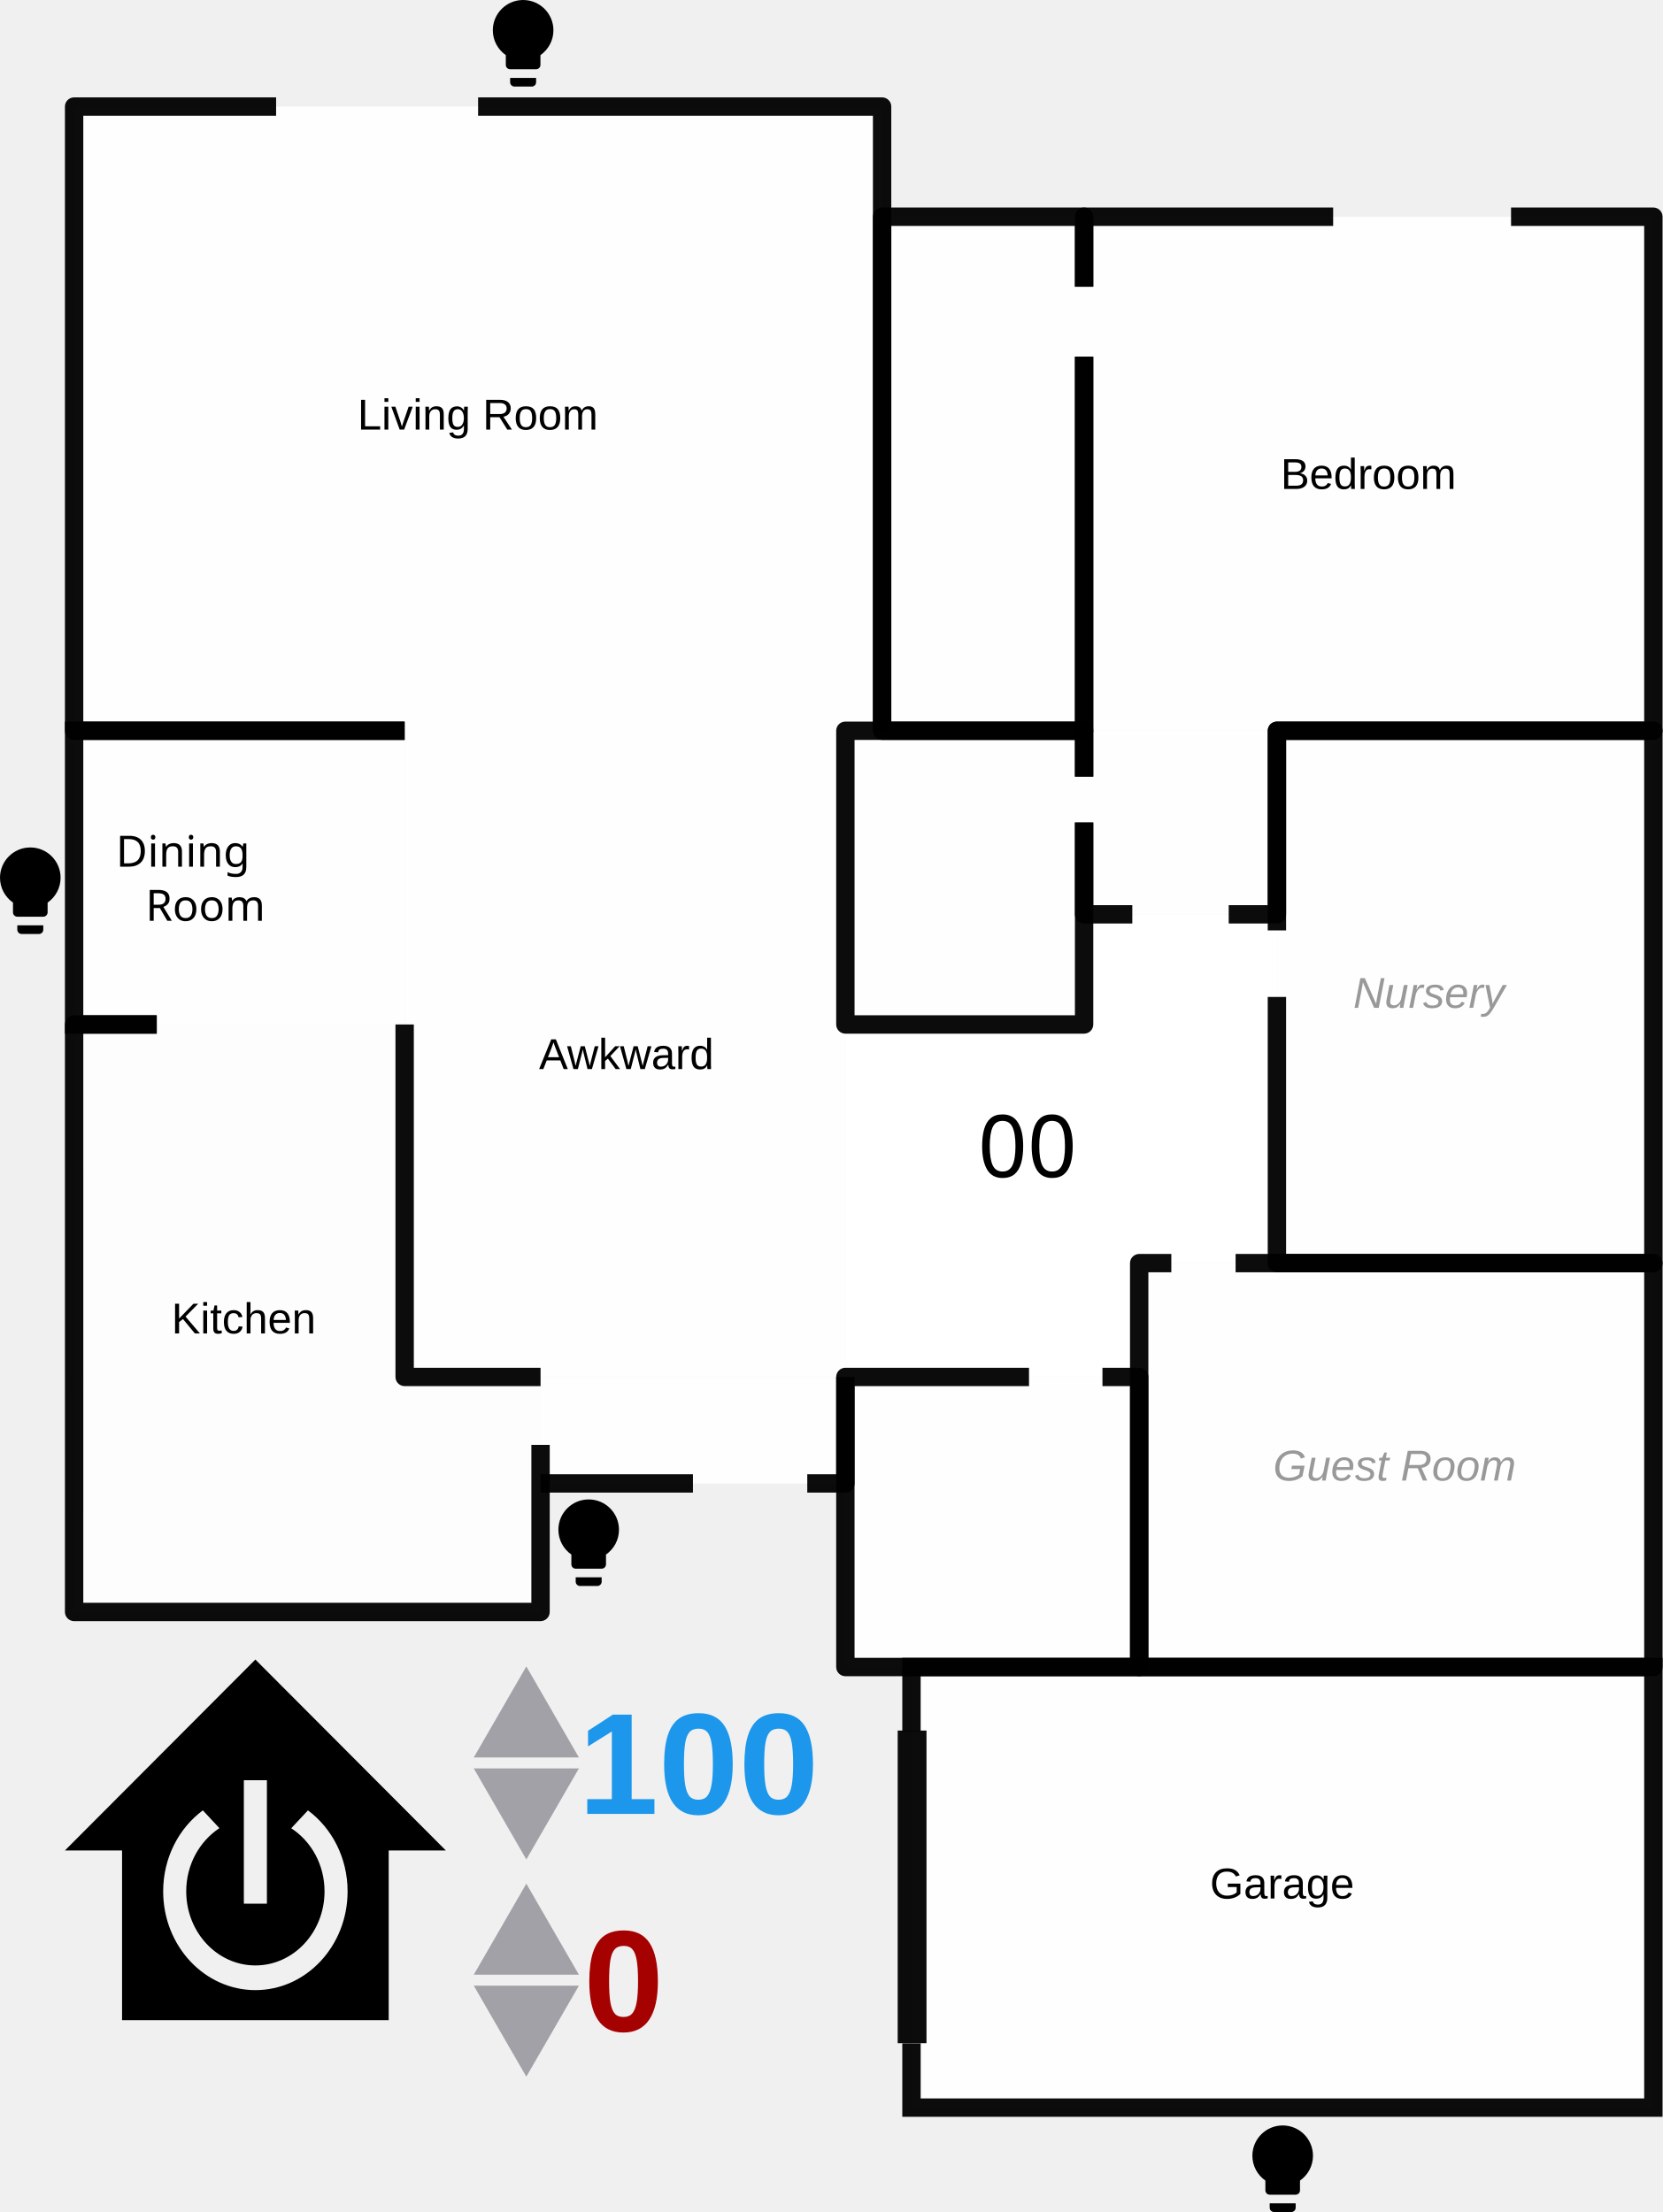
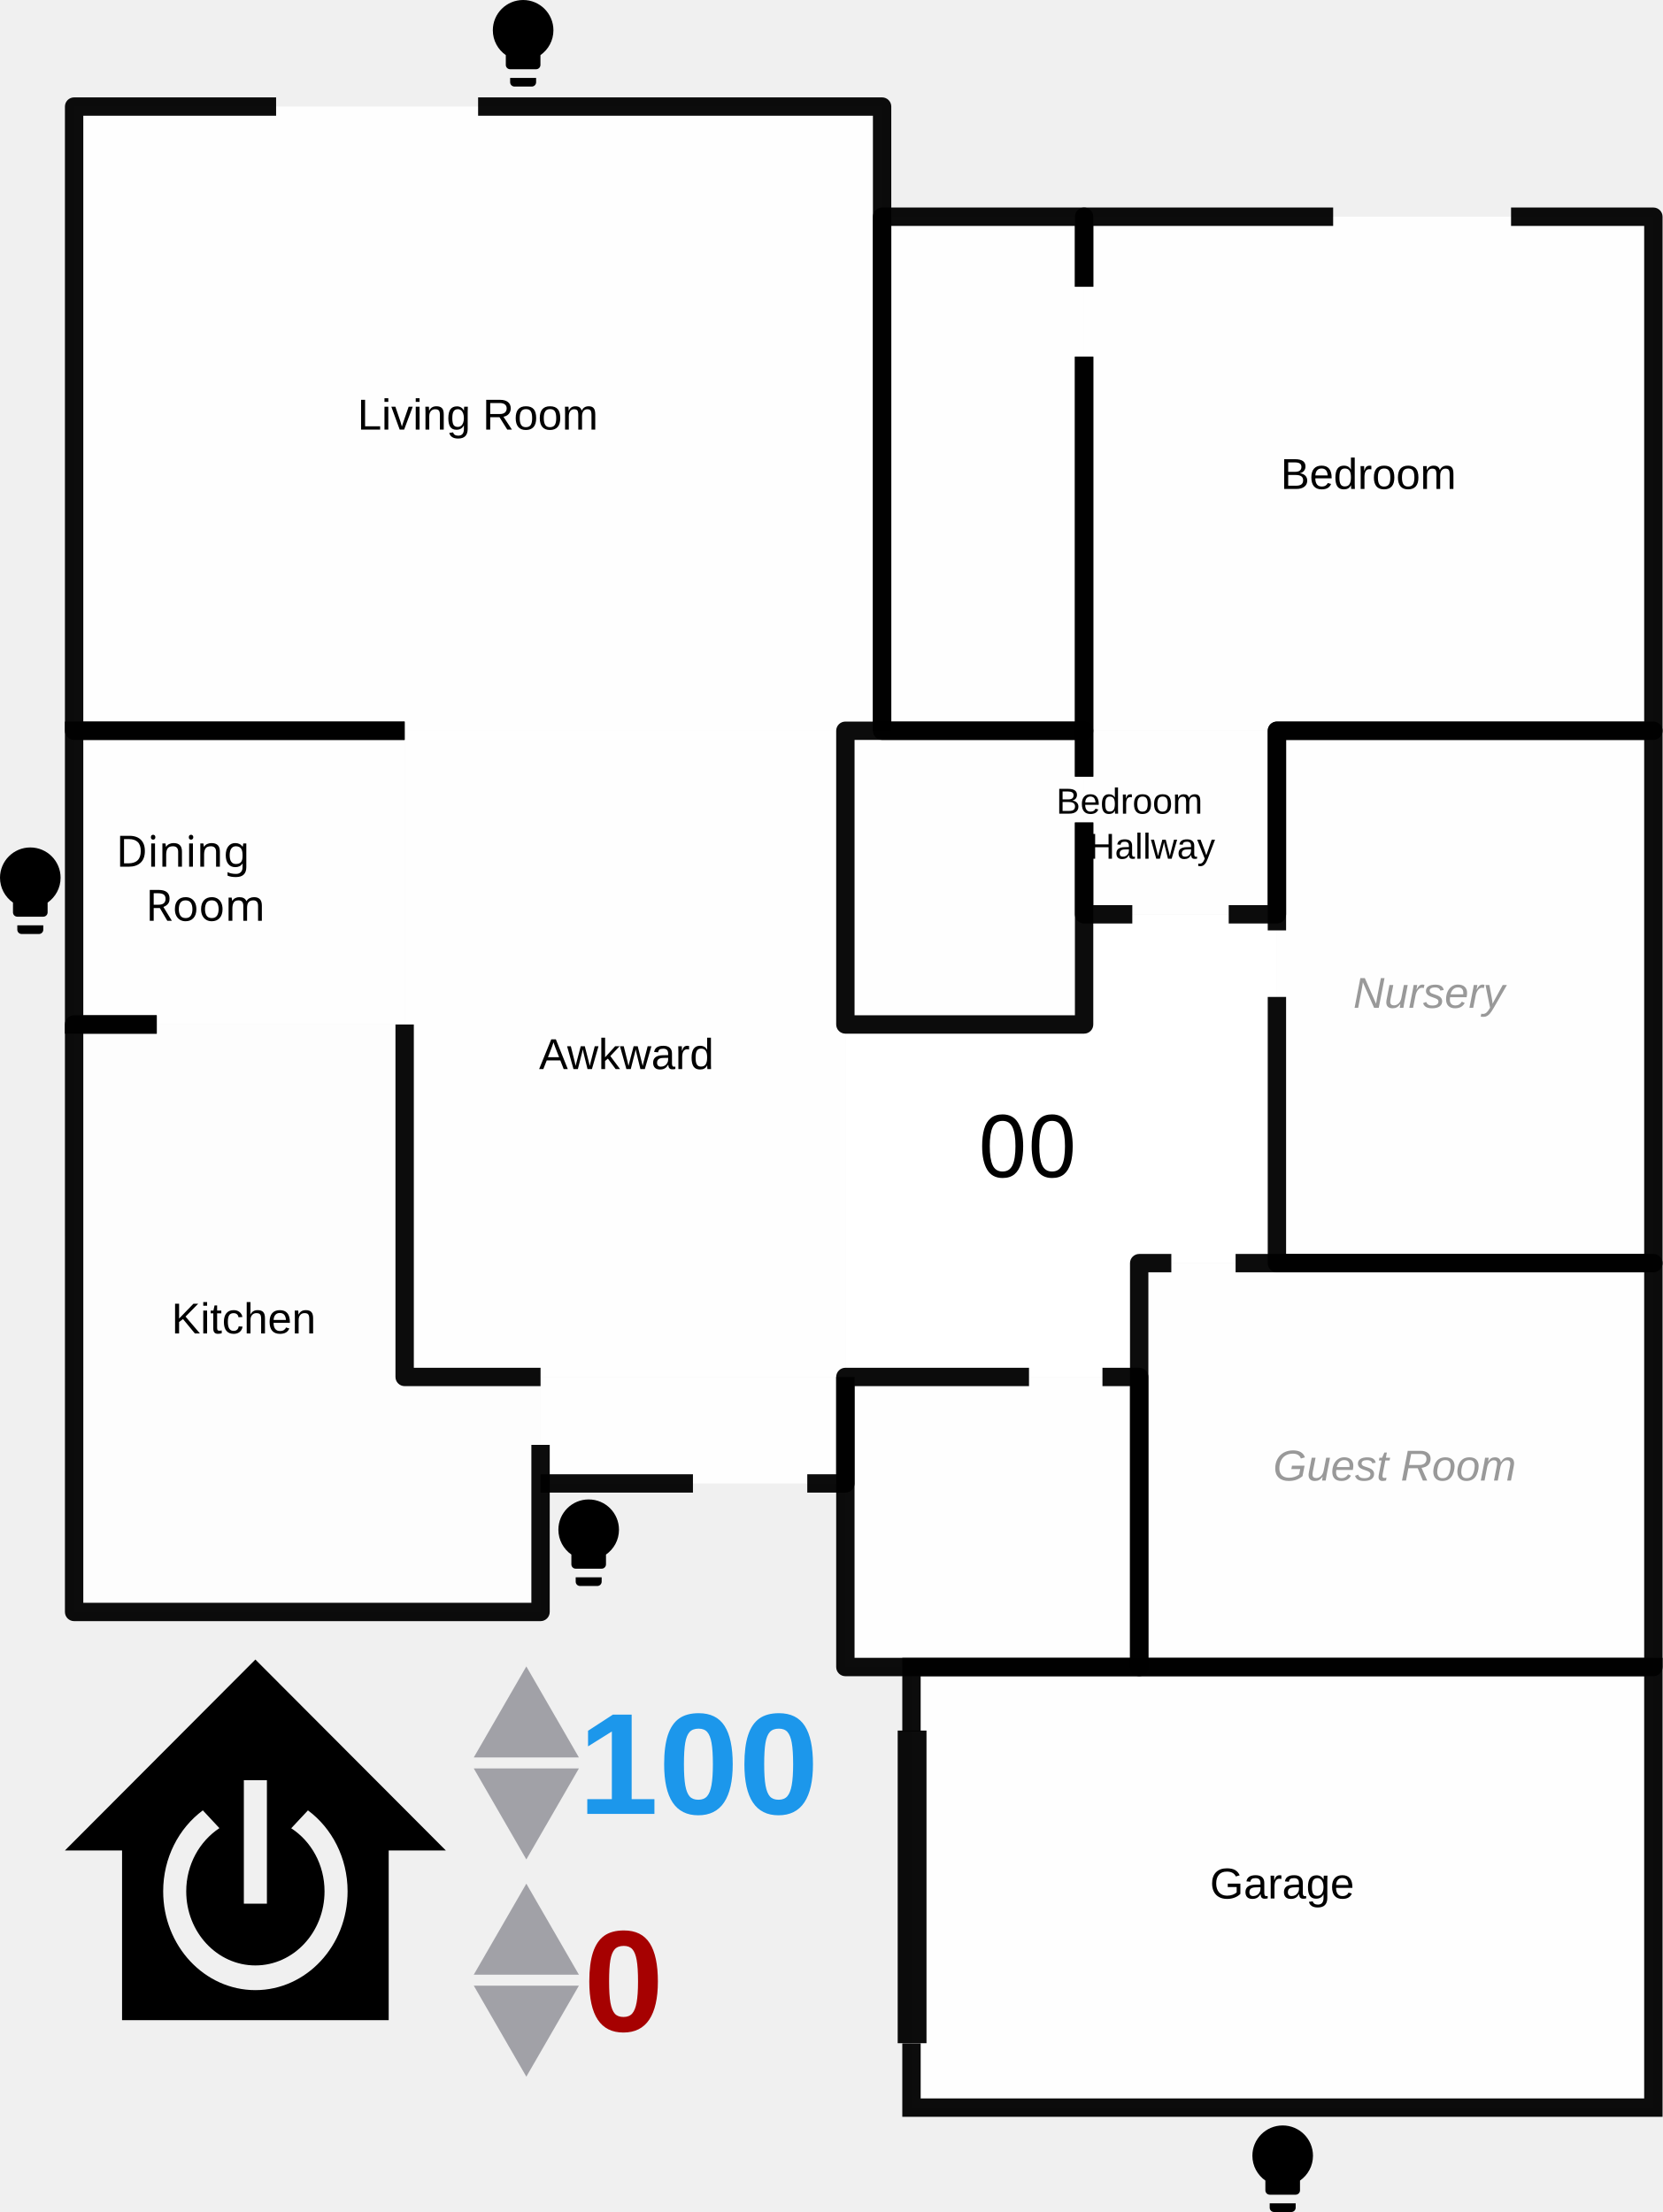
<svg xmlns="http://www.w3.org/2000/svg" width="576.137" height="766.756" viewBox="0 0 576.137 766.756" id="svg2" version="1.1">
  <defs id="defs4" />
  <path id="light.living_room_lights_level" d="m 25.682,36.937 280,0 0,216.364 -280,0 z" style="opacity:0.95;fill:#ffffff;fill-opacity:0.997;stroke:none;stroke-width:0.625;stroke-linejoin:round;stroke-miterlimit:4;stroke-dasharray:none;stroke-dashoffset:0;stroke-opacity:1" />
  <path style="display:inline;opacity:0.95;fill:#ffffff;fill-opacity:0.997;stroke:none;stroke-width:0.625;stroke-linejoin:round;stroke-miterlimit:4;stroke-dasharray:none;stroke-dashoffset:0;stroke-opacity:1" d="m 187.323,477.301 105.631,0 0,36.909 -105.636,0 z" id="switch.entry_lights_door" />
  <path style="display:inline;opacity:0.95;fill:#ffffff;fill-opacity:0.997;stroke:none;stroke-width:0.625;stroke-linejoin:round;stroke-miterlimit:4;stroke-dasharray:none;stroke-dashoffset:0;stroke-opacity:1" d="m 292.955,253.301 0,224 -152.727,0 c 0,-74.667 0,-149.333 0,-224 z" id="light.awkward_lights_level" />
  <path style="display:inline;opacity:0.95;fill:#ffffff;fill-opacity:0.997;stroke:none;stroke-width:0.625;stroke-linejoin:round;stroke-miterlimit:4;stroke-dasharray:none;stroke-dashoffset:0;stroke-opacity:1" d="m 315.864,577.846 257.091,0 0,152.727 -257.09,0 0,-65.109 z" id="garage_area" />
  <path style="display:inline;opacity:0.95;fill:#ffffff;fill-opacity:0.997;stroke:none;stroke-width:0.625;stroke-linejoin:round;stroke-miterlimit:4;stroke-dasharray:none;stroke-dashoffset:0;stroke-opacity:1" d="m 375.682,355.119 -82.727,0 0,-101.818 82.727,0 c 0,33.939 0,67.879 0,101.818 z" id="switch.closet_light" />











+ 
0"
       sodipodi:nodetypes="ccccc"
       inkscape:label="MasterCloset" /&gt;
    <path style="display:inline;opacity:0.95;fill:#ffffff;fill-opacity:0.997;stroke:none;stroke-width:0.625;stroke-linejoin:round;stroke-miterlimit:4;stroke-dasharray:none;stroke-dashoffset:0;stroke-opacity:1" d="m 375.682,253.301 0,-178.182 197.273,0 0,178.182 c -65.758,0 -131.515,0 -197.273,0 z" id="light.bedroom_lights_level" />
  <path id="switch.master_hall_light" d="" style="fill:#ff0000;fill-opacity:1;stroke:none;stroke-opacity:1" />
+ 











m 94.12433,591.99663 0,6.25 -6.562498,0 0,-6.25 z"
       style="display:inline;opacity:0.95;fill:none;fill-opacity:1;stroke:none;stroke-width:0.625;stroke-linejoin:round;stroke-miterlimit:4;stroke-dasharray:none;stroke-dashoffset:0;stroke-opacity:1"
       transform="translate(-52.87433,-570.43413)"
       inkscape:label="#path5754" /&gt;
    <path style="display:inline;opacity:0.95;fill:#ffffff;fill-opacity:0.997;stroke:none;stroke-width:0.625;stroke-linejoin:round;stroke-miterlimit:4;stroke-dasharray:none;stroke-dashoffset:0;stroke-opacity:1" d="m 305.682,75.119 70,0 0,178.182 -70,0 z" id="light.bathroom_lights_level" />
  <path style="display:inline;opacity:0.95;fill:#ffffff;fill-opacity:0.953;stroke:none;stroke-width:0.625;stroke-linejoin:round;stroke-miterlimit:4;stroke-dasharray:none;stroke-dashoffset:0;stroke-opacity:1" d="m 442.5,253.301 130.455,0 0,184.545 -130.455,0 z" id="switch.game_room_light" />











+ 
0"
       sodipodi:nodetypes="ccccc"
       inkscape:label="GameRoom" /&gt;
    <path style="display:inline;opacity:0.95;fill:#ffffff;fill-opacity:0.997;stroke:none;stroke-width:0.625;stroke-linejoin:round;stroke-miterlimit:4;stroke-dasharray:none;stroke-dashoffset:0;stroke-opacity:1" d="m 394.773,437.846 178.182,0 0,140 -178.182,0 z" id="switch.guest_room_light" />
+ 











0"
       sodipodi:nodetypes="ccccc"
       inkscape:label="GuestRoom" /&gt;
    <path style="display:inline;opacity:0.95;fill:#ffffff;fill-opacity:0.997;stroke:none;stroke-width:0.625;stroke-linejoin:round;stroke-miterlimit:4;stroke-dasharray:none;stroke-dashoffset:0;stroke-opacity:1" d="m 292.955,477.301 c 37.386,0 67.818,0 101.818,0 l 0,100.545 -101.818,0 z" id="switch.guest_bath_light" />











+ 
0"
       sodipodi:nodetypes="ccccc"
       inkscape:label="#rect4171" /&gt;
    <path style="fill:#ffffff;fill-opacity:0.997;fill-rule:evenodd;stroke:none;stroke-width:1px;stroke-linecap:butt;stroke-linejoin:miter;stroke-opacity:1" d="m 292.955,477.301 101.818,0 0,-39.455 47.727,0 0,-120.909 -66.818,0 0,38.182 -82.727,0 z" id="light.hallway_lights_level" />
-   <path style="display:inline;opacity:0.95;fill:#ffffff;fill-opacity:0.997;stroke:none;stroke-width:0.625;stroke-linecap:square;stroke-linejoin:miter;stroke-miterlimit:4;stroke-dasharray:none;stroke-dashoffset:0;stroke-opacity:1" d="m 375.682,253.301 66.818,0 0,63.636 -66.818,0 z" id="switch.master_hall_lights" />
+   <path style="display:inline;opacity:0.95;fill:#ffffff;fill-opacity:0.997;stroke:none;stroke-width:0.625;stroke-linecap:square;stroke-linejoin:miter;stroke-miterlimit:4;stroke-dasharray:none;stroke-dashoffset:0;stroke-opacity:1" d="m 375.682,253.301 66.818,0 0,63.636 -66.818,0 z" id="switch.bedroom_hallway" />
  <path style="display:inline;opacity:0.95;fill:#ffffff;fill-opacity:0.997;stroke:none;stroke-width:0.625;stroke-linejoin:round;stroke-miterlimit:4;stroke-dasharray:none;stroke-dashoffset:0;stroke-opacity:1" d="m 25.682,253.301 114.545,0 0,101.818 -114.545,0 z" id="light.dining_room_lights_level" />
  <path style="opacity:0.95;fill:#000000;fill-opacity:0.997;stroke:none;stroke-width:6.364;stroke-linecap:square;stroke-linejoin:miter;stroke-miterlimit:4;stroke-dasharray:none;stroke-dashoffset:0;stroke-opacity:1" d="m 311.083,599.873 9.984,0 0,108.374 -9.984,0 z" id="cover.garage" />
  <path d="m 204,519.756 a 10.5,10.5 0 0 0 -10.5,10.5 c 0,3.57 1.785,6.705 4.5,8.61 l 0,3.39 a 1.5,1.5 0 0 0 1.5,1.5 l 9,0 a 1.5,1.5 0 0 0 1.5,-1.5 l 0,-3.39 c 2.715,-1.905 4.5,-5.04 4.5,-8.61 a 10.5,10.5 0 0 0 -10.5,-10.5 m -4.5,28.5 a 1.5,1.5 0 0 0 1.5,1.5 l 6,0 a 1.5,1.5 0 0 0 1.5,-1.5 l 0,-1.5 -9,0 0,1.5 z" id="switch.entry_lights_porch" />
  <path d="m 181.284,0 a 10.5,10.5 0 0 0 -10.5,10.5 c 0,3.57 1.785,6.705 4.5,8.61 l 0,3.39 a 1.5,1.5 0 0 0 1.5,1.5 l 9,0 a 1.5,1.5 0 0 0 1.5,-1.5 l 0,-3.39 c 2.715,-1.905 4.5,-5.04 4.5,-8.61 a 10.5,10.5 0 0 0 -10.5,-10.5 m -4.5,28.5 a 1.5,1.5 0 0 0 1.5,1.5 l 6,0 a 1.5,1.5 0 0 0 1.5,-1.5 l 0,-1.5 -9,0 0,1.5 z" id="switch.patio_light_switch" />
  <path d="m 88.5,575.256 -66,66.176 19.799,0 0,58.824 92.401,0 0,-58.824 19.799,0 -66,-66.176 z m -3.995,41.839 7.99,0 0,42.794 -7.99,0 0,-42.794 z m -14.219,10.441 5.751,6.163 c -6.87,4.536 -11.503,12.625 -11.503,21.911 a 23.965,25.677 0 0 0 23.965,25.677 23.965,25.677 0 0 0 23.965,-25.677 c 0,-9.287 -4.633,-17.376 -11.543,-21.869 l 5.792,-6.205 c 8.308,6.163 13.741,16.434 13.741,28.075 a 31.954,34.236 0 0 1 -31.954,34.236 31.954,34.236 0 0 1 -31.954,-34.236 c 0,-11.64 5.433,-21.912 13.741,-28.075 z" id="shut_down" />
  <path style="display:inline;opacity:0.95;fill:#ffffff;fill-opacity:0.941;stroke:none;stroke-width:0.625;stroke-linejoin:round;stroke-miterlimit:4;stroke-dasharray:none;stroke-dashoffset:0;stroke-opacity:1" d="m 25.687,477.301 -0.005,-122.182 114.545,0 0,122.182 47.096,0 -0.005,81.455 -161.636,0 z" id="light.kitchen_lights_level" />
  <path style="color:#000000;font-style:normal;font-variant:normal;font-weight:normal;font-stretch:normal;font-size:medium;line-height:normal;font-family:sans-serif;text-indent:0;text-align:start;text-decoration:none;text-decoration-line:none;text-decoration-style:solid;text-decoration-color:#000000;letter-spacing:normal;word-spacing:normal;text-transform:none;direction:ltr;block-progression:tb;writing-mode:lr-tb;baseline-shift:baseline;text-anchor:start;white-space:normal;clip-rule:nonzero;display:inline;overflow:visible;visibility:visible;opacity:0.95;isolation:auto;mix-blend-mode:normal;color-interpolation:sRGB;color-interpolation-filters:linearRGB;solid-color:#000000;solid-opacity:1;fill:#000000;fill-opacity:1;fill-rule:nonzero;stroke:none;stroke-width:6.364;stroke-linecap:butt;stroke-linejoin:round;stroke-miterlimit:4;stroke-dasharray:none;stroke-dashoffset:0;stroke-opacity:1;color-rendering:auto;image-rendering:auto;shape-rendering:auto;text-rendering:auto;enable-background:accumulate" d="m 25.682,33.756 a 3.182,3.182 0 0 0 -3.182,3.182 l 0,216.363 a 3.182,3.182 0 0 0 3.182,3.182 l 114.545,0 0,-6.363 -111.363,0 0,-210 66.818,0 0,-6.363 -70,0 z m 140,0 0,6.363 70,0 66.818,0 0,213.182 6.363,0 0,-216.363 a 3.182,3.182 0 0 0 -3.182,-3.182 l -70,0 -70,0 z" id="path5716" />
  <path style="color:#000000;font-style:normal;font-variant:normal;font-weight:normal;font-stretch:normal;font-size:medium;line-height:normal;font-family:sans-serif;text-indent:0;text-align:start;text-decoration:none;text-decoration-line:none;text-decoration-style:solid;text-decoration-color:#000000;letter-spacing:normal;word-spacing:normal;text-transform:none;direction:ltr;block-progression:tb;writing-mode:lr-tb;baseline-shift:baseline;text-anchor:start;white-space:normal;clip-rule:nonzero;display:inline;overflow:visible;visibility:visible;opacity:0.95;isolation:auto;mix-blend-mode:normal;color-interpolation:sRGB;color-interpolation-filters:linearRGB;solid-color:#000000;solid-opacity:1;fill:#000000;fill-opacity:1;fill-rule:nonzero;stroke:none;stroke-width:6.364;stroke-linecap:butt;stroke-linejoin:miter;stroke-miterlimit:4;stroke-dasharray:none;stroke-dashoffset:0;stroke-opacity:1;color-rendering:auto;image-rendering:auto;shape-rendering:auto;text-rendering:auto;enable-background:accumulate" d="m 22.5,250.119 0,108.182 31.818,0 0,-6.363 -25.455,0 0,-95.455 111.363,0 0,-6.363 -117.727,0 z" id="DiningRoom" />
  <path style="color:#000000;font-style:normal;font-variant:normal;font-weight:normal;font-stretch:normal;font-size:medium;line-height:normal;font-family:sans-serif;text-indent:0;text-align:start;text-decoration:none;text-decoration-line:none;text-decoration-style:solid;text-decoration-color:#000000;letter-spacing:normal;word-spacing:normal;text-transform:none;direction:ltr;block-progression:tb;writing-mode:lr-tb;baseline-shift:baseline;text-anchor:start;white-space:normal;clip-rule:nonzero;display:inline;overflow:visible;visibility:visible;opacity:0.95;isolation:auto;mix-blend-mode:normal;color-interpolation:sRGB;color-interpolation-filters:linearRGB;solid-color:#000000;solid-opacity:1;fill:#000000;fill-opacity:1;fill-rule:nonzero;stroke:none;stroke-width:6.364;stroke-linecap:butt;stroke-linejoin:round;stroke-miterlimit:4;stroke-dasharray:none;stroke-dashoffset:0;stroke-opacity:1;color-rendering:auto;image-rendering:auto;shape-rendering:auto;text-rendering:auto;enable-background:accumulate" d="m 25.682,351.938 a 3.182,3.182 0 0 0 -3.182,3.182 l 0.006,122.182 -0.006,81.455 a 3.182,3.182 0 0 0 3.182,3.182 l 161.637,0 a 3.182,3.182 0 0 0 3.182,-3.182 c 0.002,-20.447 0.003,-38.169 0.004,-57.91 l -6.363,0 c -9.4e-4,18.656 -0.002,35.675 -0.004,54.729 l -155.273,0 0.006,-78.273 -0.006,-119 25.455,0 0,-6.363 -28.637,0 z m 111.363,3.182 0,122.182 a 3.182,3.182 0 0 0 3.182,3.182 l 47.098,0 0,-6.363 -43.916,0 0,-119 -6.363,0 z" id="path5728" />
  <path style="color:#000000;font-style:normal;font-variant:normal;font-weight:normal;font-stretch:normal;font-size:medium;line-height:normal;font-family:sans-serif;text-indent:0;text-align:start;text-decoration:none;text-decoration-line:none;text-decoration-style:solid;text-decoration-color:#000000;letter-spacing:normal;word-spacing:normal;text-transform:none;direction:ltr;block-progression:tb;writing-mode:lr-tb;baseline-shift:baseline;text-anchor:start;white-space:normal;clip-rule:nonzero;display:inline;overflow:visible;visibility:visible;opacity:0.95;isolation:auto;mix-blend-mode:normal;color-interpolation:sRGB;color-interpolation-filters:linearRGB;solid-color:#000000;solid-opacity:1;fill:#000000;fill-opacity:1;fill-rule:nonzero;stroke:none;stroke-width:6.364;stroke-linecap:butt;stroke-linejoin:round;stroke-miterlimit:4;stroke-dasharray:none;stroke-dashoffset:0;stroke-opacity:1;color-rendering:auto;image-rendering:auto;shape-rendering:auto;text-rendering:auto;enable-background:accumulate" d="m 289.773,477.301 0,33.727 -10.023,0 0,6.365 13.205,0 a 3.182,3.182 0 0 0 3.182,-3.182 l 0,-36.91 -6.363,0 z m -102.455,33.727 0,6.365 52.818,0 0,-6.365 -52.818,0 z" id="path5732" />
  <path id="path5736" d="m 292.955,253.301 0,224 m -105.631,0 -47.096,0 0,-122.182" style="display:inline;opacity:0.95;fill:none;fill-opacity:1;stroke:none;stroke-width:6.364;stroke-linecap:square;stroke-linejoin:round;stroke-miterlimit:4;stroke-dasharray:none;stroke-dashoffset:0;stroke-opacity:1" />
+ 












    path
       sodipodi:nodetypes="cccccc"
       inkscape:connector-curvature="0"
       id="path5740"
       d="m 81.686841,625.74663 -9e-6,-1.875 25.249998,0 0,15 -25.249958,0 3e-6,-1.875"
       style="display:inline;opacity:0.95;fill:none;fill-opacity:1;stroke:#000000;stroke-width:0.625;stroke-linejoin:round;stroke-miterlimit:4;stroke-dasharray:none;stroke-dashoffset:0;stroke-opacity:1"
       transform="translate(-52.874328,-570.43413)" /&gt;
    <path style="color:#000000;font-style:normal;font-variant:normal;font-weight:normal;font-stretch:normal;font-size:medium;line-height:normal;font-family:sans-serif;text-indent:0;text-align:start;text-decoration:none;text-decoration-line:none;text-decoration-style:solid;text-decoration-color:#000000;letter-spacing:normal;word-spacing:normal;text-transform:none;direction:ltr;block-progression:tb;writing-mode:lr-tb;baseline-shift:baseline;text-anchor:start;white-space:normal;clip-rule:nonzero;display:inline;overflow:visible;visibility:visible;opacity:0.95;isolation:auto;mix-blend-mode:normal;color-interpolation:sRGB;color-interpolation-filters:linearRGB;solid-color:#000000;solid-opacity:1;fill:#000000;fill-opacity:1;fill-rule:nonzero;stroke:none;stroke-width:6.364;stroke-linecap:butt;stroke-linejoin:round;stroke-miterlimit:4;stroke-dasharray:none;stroke-dashoffset:0;stroke-opacity:1;color-rendering:auto;image-rendering:auto;shape-rendering:auto;text-rendering:auto;enable-background:accumulate" d="m 292.955,250.119 a 3.182,3.182 0 0 0 -3.182,3.182 l 0,101.818 a 3.182,3.182 0 0 0 3.182,3.182 l 82.727,0 a 3.182,3.182 0 0 0 3.182,-3.182 l 0,-70 -6.363,0 0,66.818 -76.363,0 0,-95.455 76.363,0 0,12.729 6.363,0 0,-15.91 a 3.182,3.182 0 0 0 -3.182,-3.182 l -82.727,0 z" id="path5747" />
  <path style="color:#000000;font-style:normal;font-variant:normal;font-weight:normal;font-stretch:normal;font-size:medium;line-height:normal;font-family:sans-serif;text-indent:0;text-align:start;text-decoration:none;text-decoration-line:none;text-decoration-style:solid;text-decoration-color:#000000;letter-spacing:normal;word-spacing:normal;text-transform:none;direction:ltr;block-progression:tb;writing-mode:lr-tb;baseline-shift:baseline;text-anchor:start;white-space:normal;clip-rule:nonzero;display:inline;overflow:visible;visibility:visible;opacity:0.95;isolation:auto;mix-blend-mode:normal;color-interpolation:sRGB;color-interpolation-filters:linearRGB;solid-color:#000000;solid-opacity:1;fill:#000000;fill-opacity:1;fill-rule:nonzero;stroke:none;stroke-width:6.364;stroke-linecap:butt;stroke-linejoin:round;stroke-miterlimit:4;stroke-dasharray:none;stroke-dashoffset:0;stroke-opacity:1;color-rendering:auto;image-rendering:auto;shape-rendering:auto;text-rendering:auto;enable-background:accumulate" d="m 375.682,71.938 a 3.182,3.182 0 0 0 -3.182,3.182 l 0,24.262 6.363,0 0,-21.08 83.125,0 0,-6.363 -86.307,0 z m 147.955,0 0,6.363 46.137,0 0,171.818 -127.273,0 a 3.182,3.182 0 0 0 -3.182,3.182 l 0,60.455 -13.523,0 0,6.363 16.705,0 a 3.182,3.182 0 0 0 3.182,-3.182 l 0,-60.455 127.273,0 a 3.182,3.182 0 0 0 3.182,-3.182 l 0,-178.182 a 3.182,3.182 0 0 0 -3.182,-3.182 l -49.318,0 z m -151.137,51.705 0,145.568 6.363,0 0,-145.568 -6.363,0 z m 0,161.477 0,31.818 a 3.182,3.182 0 0 0 3.182,3.182 l 16.705,0 0,-6.363 -13.523,0 0,-28.637 -6.363,0 z" id="path5751" />
  <path style="color:#000000;font-style:normal;font-variant:normal;font-weight:normal;font-stretch:normal;font-size:medium;line-height:normal;font-family:sans-serif;text-indent:0;text-align:start;text-decoration:none;text-decoration-line:none;text-decoration-style:solid;text-decoration-color:#000000;letter-spacing:normal;word-spacing:normal;text-transform:none;direction:ltr;block-progression:tb;writing-mode:lr-tb;baseline-shift:baseline;text-anchor:start;white-space:normal;clip-rule:nonzero;display:inline;overflow:visible;visibility:visible;opacity:0.95;isolation:auto;mix-blend-mode:normal;color-interpolation:sRGB;color-interpolation-filters:linearRGB;solid-color:#000000;solid-opacity:1;fill:#000000;fill-opacity:1;fill-rule:nonzero;stroke:none;stroke-width:6.364;stroke-linecap:butt;stroke-linejoin:round;stroke-miterlimit:4;stroke-dasharray:none;stroke-dashoffset:0;stroke-opacity:1;color-rendering:auto;image-rendering:auto;shape-rendering:auto;text-rendering:auto;enable-background:accumulate" d="m 305.682,71.938 a 3.182,3.182 0 0 0 -3.182,3.182 l 0,178.182 a 3.182,3.182 0 0 0 3.182,3.182 l 70,0 a 3.182,3.182 0 0 0 3.182,-3.182 l 0,-129.658 -6.363,0 0,126.477 -63.637,0 0,-171.818 63.637,0 0,21.08 6.363,0 0,-24.262 a 3.182,3.182 0 0 0 -3.182,-3.182 l -70,0 z" id="path5757" />
  <path style="color:#000000;font-style:normal;font-variant:normal;font-weight:normal;font-stretch:normal;font-size:medium;line-height:normal;font-family:sans-serif;text-indent:0;text-align:start;text-decoration:none;text-decoration-line:none;text-decoration-style:solid;text-decoration-color:#000000;letter-spacing:normal;word-spacing:normal;text-transform:none;direction:ltr;block-progression:tb;writing-mode:lr-tb;baseline-shift:baseline;text-anchor:start;white-space:normal;clip-rule:nonzero;display:inline;overflow:visible;visibility:visible;opacity:0.95;isolation:auto;mix-blend-mode:normal;color-interpolation:sRGB;color-interpolation-filters:linearRGB;solid-color:#000000;solid-opacity:1;fill:#000000;fill-opacity:1;fill-rule:nonzero;stroke:none;stroke-width:6.364;stroke-linecap:butt;stroke-linejoin:round;stroke-miterlimit:4;stroke-dasharray:none;stroke-dashoffset:0;stroke-opacity:1;color-rendering:auto;image-rendering:auto;shape-rendering:auto;text-rendering:auto;enable-background:accumulate" d="m 442.5,250.119 a 3.182,3.182 0 0 0 -3.182,3.182 l 0,69.205 6.363,0 0,-66.023 124.092,0 0,178.182 -124.092,0 0,-89.09 -6.363,0 0,92.271 a 3.182,3.182 0 0 0 3.182,3.182 l 130.455,0 a 3.182,3.182 0 0 0 3.182,-3.182 l 0,-184.545 a 3.182,3.182 0 0 0 -3.182,-3.182 l -130.455,0 z" id="path5761" />
  <path style="color:#000000;font-style:normal;font-variant:normal;font-weight:normal;font-stretch:normal;font-size:medium;line-height:normal;font-family:sans-serif;text-indent:0;text-align:start;text-decoration:none;text-decoration-line:none;text-decoration-style:solid;text-decoration-color:#000000;letter-spacing:normal;word-spacing:normal;text-transform:none;direction:ltr;block-progression:tb;writing-mode:lr-tb;baseline-shift:baseline;text-anchor:start;white-space:normal;clip-rule:nonzero;display:inline;overflow:visible;visibility:visible;opacity:0.95;isolation:auto;mix-blend-mode:normal;color-interpolation:sRGB;color-interpolation-filters:linearRGB;solid-color:#000000;solid-opacity:1;fill:#000000;fill-opacity:1;fill-rule:nonzero;stroke:none;stroke-width:6.364;stroke-linecap:butt;stroke-linejoin:round;stroke-miterlimit:4;stroke-dasharray:none;stroke-dashoffset:0;stroke-opacity:1;color-rendering:auto;image-rendering:auto;shape-rendering:auto;text-rendering:auto;enable-background:accumulate" d="m 394.773,434.664 a 3.182,3.182 0 0 0 -3.182,3.182 l 0,140 a 3.182,3.182 0 0 0 3.182,3.182 l 178.182,0 a 3.182,3.182 0 0 0 3.182,-3.182 l 0,-140 a 3.182,3.182 0 0 0 -3.182,-3.182 l -144.773,0 0,6.363 141.592,0 0,133.637 -171.818,0 0,-133.637 7.953,0 0,-6.363 -11.135,0 z" id="path5765" />
  <path style="color:#000000;font-style:normal;font-variant:normal;font-weight:normal;font-stretch:normal;font-size:medium;line-height:normal;font-family:sans-serif;text-indent:0;text-align:start;text-decoration:none;text-decoration-line:none;text-decoration-style:solid;text-decoration-color:#000000;letter-spacing:normal;word-spacing:normal;text-transform:none;direction:ltr;block-progression:tb;writing-mode:lr-tb;baseline-shift:baseline;text-anchor:start;white-space:normal;clip-rule:nonzero;display:inline;overflow:visible;visibility:visible;opacity:0.95;isolation:auto;mix-blend-mode:normal;color-interpolation:sRGB;color-interpolation-filters:linearRGB;solid-color:#000000;solid-opacity:1;fill:#000000;fill-opacity:1;fill-rule:nonzero;stroke:none;stroke-width:6.364;stroke-linecap:butt;stroke-linejoin:round;stroke-miterlimit:4;stroke-dasharray:none;stroke-dashoffset:0;stroke-opacity:1;color-rendering:auto;image-rendering:auto;shape-rendering:auto;text-rendering:auto;enable-background:accumulate" d="m 292.955,474.119 a 3.182,3.182 0 0 0 -3.182,3.182 l 0,100.545 a 3.182,3.182 0 0 0 3.182,3.182 l 101.818,0 a 3.182,3.182 0 0 0 3.182,-3.182 l 0,-100.545 a 3.182,3.182 0 0 0 -3.182,-3.182 l -12.729,0 0,6.363 9.547,0 0,94.182 -95.455,0 0,-94.182 60.455,0 0,-6.363 -63.637,0 z" id="path5769" />
  <path style="color:#000000;font-style:normal;font-variant:normal;font-weight:normal;font-stretch:normal;font-size:medium;line-height:normal;font-family:sans-serif;text-indent:0;text-align:start;text-decoration:none;text-decoration-line:none;text-decoration-style:solid;text-decoration-color:#000000;letter-spacing:normal;word-spacing:normal;text-transform:none;direction:ltr;block-progression:tb;writing-mode:lr-tb;baseline-shift:baseline;text-anchor:start;white-space:normal;clip-rule:nonzero;display:inline;overflow:visible;visibility:visible;opacity:0.95;isolation:auto;mix-blend-mode:normal;color-interpolation:sRGB;color-interpolation-filters:linearRGB;solid-color:#000000;solid-opacity:1;fill:#000000;fill-opacity:1;fill-rule:nonzero;stroke:none;stroke-width:6.364;stroke-linecap:square;stroke-linejoin:miter;stroke-miterlimit:4;stroke-dasharray:none;stroke-dashoffset:0;stroke-opacity:1;color-rendering:auto;image-rendering:auto;shape-rendering:auto;text-rendering:auto;enable-background:accumulate" d="m 312.682,574.664 0,22.273 0,3.182 6.363,0 0,-3.182 0,-15.908 250.729,0 0,146.363 -250.727,0 0,-15.91 0,-3.182 -6.365,0 0,3.182 0,22.273 263.455,0 0,-159.092 -263.455,0 z" id="rect4163" />
  <text xml:space="preserve" style="font-style:normal;font-weight:normal;font-size:30px;line-height:125%;font-family:sans-serif;letter-spacing:0px;word-spacing:0px;display:inline;fill:#000000;fill-opacity:1;stroke:none;stroke-width:1px;stroke-linecap:butt;stroke-linejoin:miter;stroke-opacity:1" x="186.796" y="370.582" id="text4169">
    <tspan id="tspan4171" x="186.796" y="370.582" style="font-style:normal;font-variant:normal;font-weight:normal;font-stretch:normal;font-size:15px;font-family:Arial;-inkscape-font-specification:Arial">Awkward</tspan>
  </text>
  <text xml:space="preserve" style="font-style:normal;font-weight:normal;font-size:60px;line-height:125%;font-family:sans-serif;letter-spacing:0px;word-spacing:0px;display:inline;fill:#000000;fill-opacity:1;stroke:none;stroke-width:1px;stroke-linecap:butt;stroke-linejoin:miter;stroke-opacity:1" x="123.89" y="148.909" id="text4161">
    <tspan id="tspan4163" x="123.89" y="148.909" style="font-style:normal;font-variant:normal;font-weight:normal;font-stretch:normal;font-size:15px;font-family:Arial;-inkscape-font-specification:Arial">Living Room</tspan>
  </text>
  <text xml:space="preserve" style="font-style:normal;font-weight:normal;font-size:30px;line-height:125%;font-family:sans-serif;letter-spacing:0px;word-spacing:0px;fill:#000000;fill-opacity:1;stroke:none;stroke-width:1px;stroke-linecap:butt;stroke-linejoin:miter;stroke-opacity:1" x="419.291" y="658.092" id="garage_label">
    <tspan id="tspan4182" x="419.291" y="658.092" style="font-style:normal;font-variant:normal;font-weight:normal;font-stretch:normal;font-size:15px;font-family:Arial;-inkscape-font-specification:Arial">Garage</tspan>
  </text>
  <text xml:space="preserve" style="font-style:normal;font-weight:normal;font-size:30px;line-height:125%;font-family:sans-serif;letter-spacing:0px;word-spacing:0px;display:inline;fill:#000000;fill-opacity:1;stroke:none;stroke-width:1px;stroke-linecap:butt;stroke-linejoin:miter;stroke-opacity:1" x="82.9" y="300.427" id="text4173">
    <tspan id="tspan4175" x="82.9" y="300.427" style="font-size:15px;text-align:center;text-anchor:middle">Dining</tspan>
    <tspan x="82.9" y="319.177" id="tspan4177" style="font-size:15px;text-align:center;text-anchor:middle">Room</tspan>
  </text>
  <text xml:space="preserve" style="font-style:normal;font-weight:normal;font-size:30px;line-height:125%;font-family:sans-serif;letter-spacing:0px;word-spacing:0px;display:inline;fill:#000000;fill-opacity:1;stroke:none;stroke-width:1px;stroke-linecap:butt;stroke-linejoin:miter;stroke-opacity:1" x="443.791" y="169.491" id="text4206">
    <tspan id="tspan4208" x="443.791" y="169.491" style="font-style:normal;font-variant:normal;font-weight:normal;font-stretch:normal;font-size:15px;font-family:Arial;-inkscape-font-specification:Arial">Bedroom</tspan>
  </text>
  <text xml:space="preserve" style="font-style:normal;font-weight:normal;font-size:30px;line-height:125%;font-family:sans-serif;text-align:center;letter-spacing:0px;word-spacing:0px;text-anchor:middle;display:inline;fill:#777777;fill-opacity:1;stroke:none;stroke-width:1px;stroke-linecap:butt;stroke-linejoin:miter;stroke-opacity:1" x="506.903" y="349.364" id="text4200">
    <tspan x="506.903" y="349.364" id="tspan4204" style="font-style:italic;font-variant:normal;font-weight:normal;font-stretch:normal;font-size:15px;font-family:Arial;-inkscape-font-specification:'Arial Italic';fill:#999999;fill-opacity:1">Nursery</tspan>
  </text>
  <text xml:space="preserve" style="font-style:normal;font-weight:normal;font-size:30px;line-height:125%;font-family:sans-serif;letter-spacing:0px;word-spacing:0px;display:inline;fill:#777777;fill-opacity:1;stroke:none;stroke-width:1px;stroke-linecap:butt;stroke-linejoin:miter;stroke-opacity:1" x="441.182" y="513.215" id="text4196">
    <tspan id="tspan4198" x="441.182" y="513.215" style="font-style:italic;font-variant:normal;font-weight:normal;font-stretch:normal;font-size:15px;font-family:Arial;-inkscape-font-specification:'Arial Italic';fill:#999999;fill-opacity:1">Guest Room</tspan>
  </text>
  <text xml:space="preserve" style="font-style:normal;font-weight:normal;font-size:30px;line-height:125%;font-family:sans-serif;letter-spacing:0px;word-spacing:0px;fill:#000000;fill-opacity:1;stroke:none;stroke-width:1px;stroke-linecap:butt;stroke-linejoin:miter;stroke-opacity:1" x="367.742" y="408.04" id="sensor.hallway_thermostat_temperature">
    <tspan id="tspan4785" x="367.742" y="408.04" style="text-align:center;text-anchor:middle">00</tspan>
  </text>
  <text xml:space="preserve" style="font-style:normal;font-weight:normal;font-size:30px;line-height:111%;font-family:sans-serif;letter-spacing:0px;word-spacing:0px;display:inline;fill:#000000;fill-opacity:1;stroke:none;stroke-width:1px;stroke-linecap:butt;stroke-linejoin:miter;stroke-opacity:1" x="59.439" y="462.218" id="text4165">
    <tspan id="tspan4167" x="59.439" y="462.218" style="font-style:normal;font-variant:normal;font-weight:normal;font-stretch:normal;font-size:15px;line-height:125%;font-family:Arial;-inkscape-font-specification:Arial;letter-spacing:0px;writing-mode:lr-tb">Kitchen</tspan>
  </text>
  <rect style="opacity:0.95;fill:none;fill-opacity:1;stroke:#000000;stroke-width:0;stroke-linecap:square;stroke-linejoin:miter;stroke-miterlimit:4;stroke-dasharray:none;stroke-dashoffset:0;stroke-opacity:1" id="lock.front_door_locked" width="28.252" height="38.252" x="245.769" y="494.899" />
  <text xml:space="preserve" style="font-style:normal;font-weight:normal;font-size:30px;line-height:125%;font-family:sans-serif;letter-spacing:0px;word-spacing:0px;fill:#000000;fill-opacity:1;stroke:none;stroke-width:1px;stroke-linecap:butt;stroke-linejoin:miter;stroke-opacity:1" x="200.358" y="628.761" id="sensor.cool_to_temp">
    <tspan id="tspan4777" x="200.358" y="628.761" style="font-style:normal;font-variant:normal;font-weight:bold;font-stretch:normal;font-size:50px;font-family:Arial;-inkscape-font-specification:'Arial Bold';text-align:start;text-anchor:start;fill:#1c97eb;fill-opacity:1">100</tspan>
  </text>
  <text xml:space="preserve" style="font-style:normal;font-weight:normal;font-size:30px;line-height:125%;font-family:sans-serif;letter-spacing:0px;word-spacing:0px;fill:#000000;fill-opacity:1;stroke:none;stroke-width:1px;stroke-linecap:butt;stroke-linejoin:miter;stroke-opacity:1" x="202.231" y="704.06" id="sensor.heat_to_temp">
    <tspan id="tspan4781" x="202.231" y="704.06" style="font-style:normal;font-variant:normal;font-weight:bold;font-stretch:normal;font-size:50px;font-family:Arial;-inkscape-font-specification:'Arial Bold';text-align:start;text-anchor:start;fill:#a60101;fill-opacity:1">0</tspan>
  </text>
  <path style="opacity:0.95;fill:#99999f;fill-opacity:0.941;stroke:none;stroke-width:1;stroke-linecap:square;stroke-linejoin:miter;stroke-miterlimit:4;stroke-dasharray:none;stroke-dashoffset:0;stroke-opacity:1" id="cool_up" d="m 200.616,609.198 -36.44,0 18.22,-31.558 z" />
  <path d="m 200.616,-612.996 -36.44,0 18.22,-31.558 z" id="cool_down" style="opacity:0.95;fill:#99999f;fill-opacity:0.941;stroke:none;stroke-width:1;stroke-linecap:square;stroke-linejoin:miter;stroke-miterlimit:4;stroke-dasharray:none;stroke-dashoffset:0;stroke-opacity:1" transform="scale(1,-1)" />
  <path d="m 200.616,684.498 -36.44,0 18.22,-31.558 z" id="warm_up" style="opacity:0.95;fill:#99999f;fill-opacity:0.941;stroke:none;stroke-width:1;stroke-linecap:square;stroke-linejoin:miter;stroke-miterlimit:4;stroke-dasharray:none;stroke-dashoffset:0;stroke-opacity:1" />
  <path transform="scale(1,-1)" style="opacity:0.95;fill:#99999f;fill-opacity:0.941;stroke:none;stroke-width:1;stroke-linecap:square;stroke-linejoin:miter;stroke-miterlimit:4;stroke-dasharray:none;stroke-dashoffset:0;stroke-opacity:1" id="warm_down" d="m 200.616,-688.295 -36.44,0 18.22,-31.558 z" />
  <path d="m 444.5,736.756 a 10.5,10.5 0 0 0 -10.5,10.5 c 0,3.57 1.785,6.705 4.5,8.61 l 0,3.39 a 1.5,1.5 0 0 0 1.5,1.5 l 9,0 a 1.5,1.5 0 0 0 1.5,-1.5 l 0,-3.39 c 2.715,-1.905 4.5,-5.04 4.5,-8.61 a 10.5,10.5 0 0 0 -10.5,-10.5 m -4.5,28.5 a 1.5,1.5 0 0 0 1.5,1.5 l 6,0 a 1.5,1.5 0 0 0 1.5,-1.5 l 0,-1.5 -9,0 0,1.5 z" id="switch.garage_exterior_lights" />
  <path d="m 10.5,293.756 a 10.5,10.5 0 0 0 -10.5,10.5 c 0,3.57 1.785,6.705 4.5,8.61 l 0,3.39 a 1.5,1.5 0 0 0 1.5,1.5 l 9,0 a 1.5,1.5 0 0 0 1.5,-1.5 l 0,-3.39 c 2.715,-1.905 4.5,-5.04 4.5,-8.61 a 10.5,10.5 0 0 0 -10.5,-10.5 m -4.5,28.5 a 1.5,1.5 0 0 0 1.5,1.5 l 6,0 a 1.5,1.5 0 0 0 1.5,-1.5 l 0,-1.5 -9,0 0,1.5 z" id="light.side_bulb" />
+   <text xml:space="preserve" style="font-style:normal;font-weight:normal;font-size:30px;line-height:125%;font-family:sans-serif;letter-spacing:0px;word-spacing:0px;display:inline;fill:#000000;fill-opacity:1;stroke:none;stroke-width:1px;stroke-linecap:butt;stroke-linejoin:miter;stroke-opacity:1" x="410.901" y="282.036" id="text4206-7">
+     <tspan id="tspan4208-2" x="410.901" y="282.036" style="font-style:normal;font-variant:normal;font-weight:normal;font-stretch:normal;font-size:12.5px;font-family:Arial;-inkscape-font-specification:Arial;text-align:center;text-anchor:middle">Bedroom</tspan>
+     <tspan x="410.901" y="297.661" style="font-style:normal;font-variant:normal;font-weight:normal;font-stretch:normal;font-size:12.5px;font-family:Arial;-inkscape-font-specification:Arial;text-align:center;text-anchor:middle" id="tspan4229">Hallway</tspan>
+   </text>
</svg>
